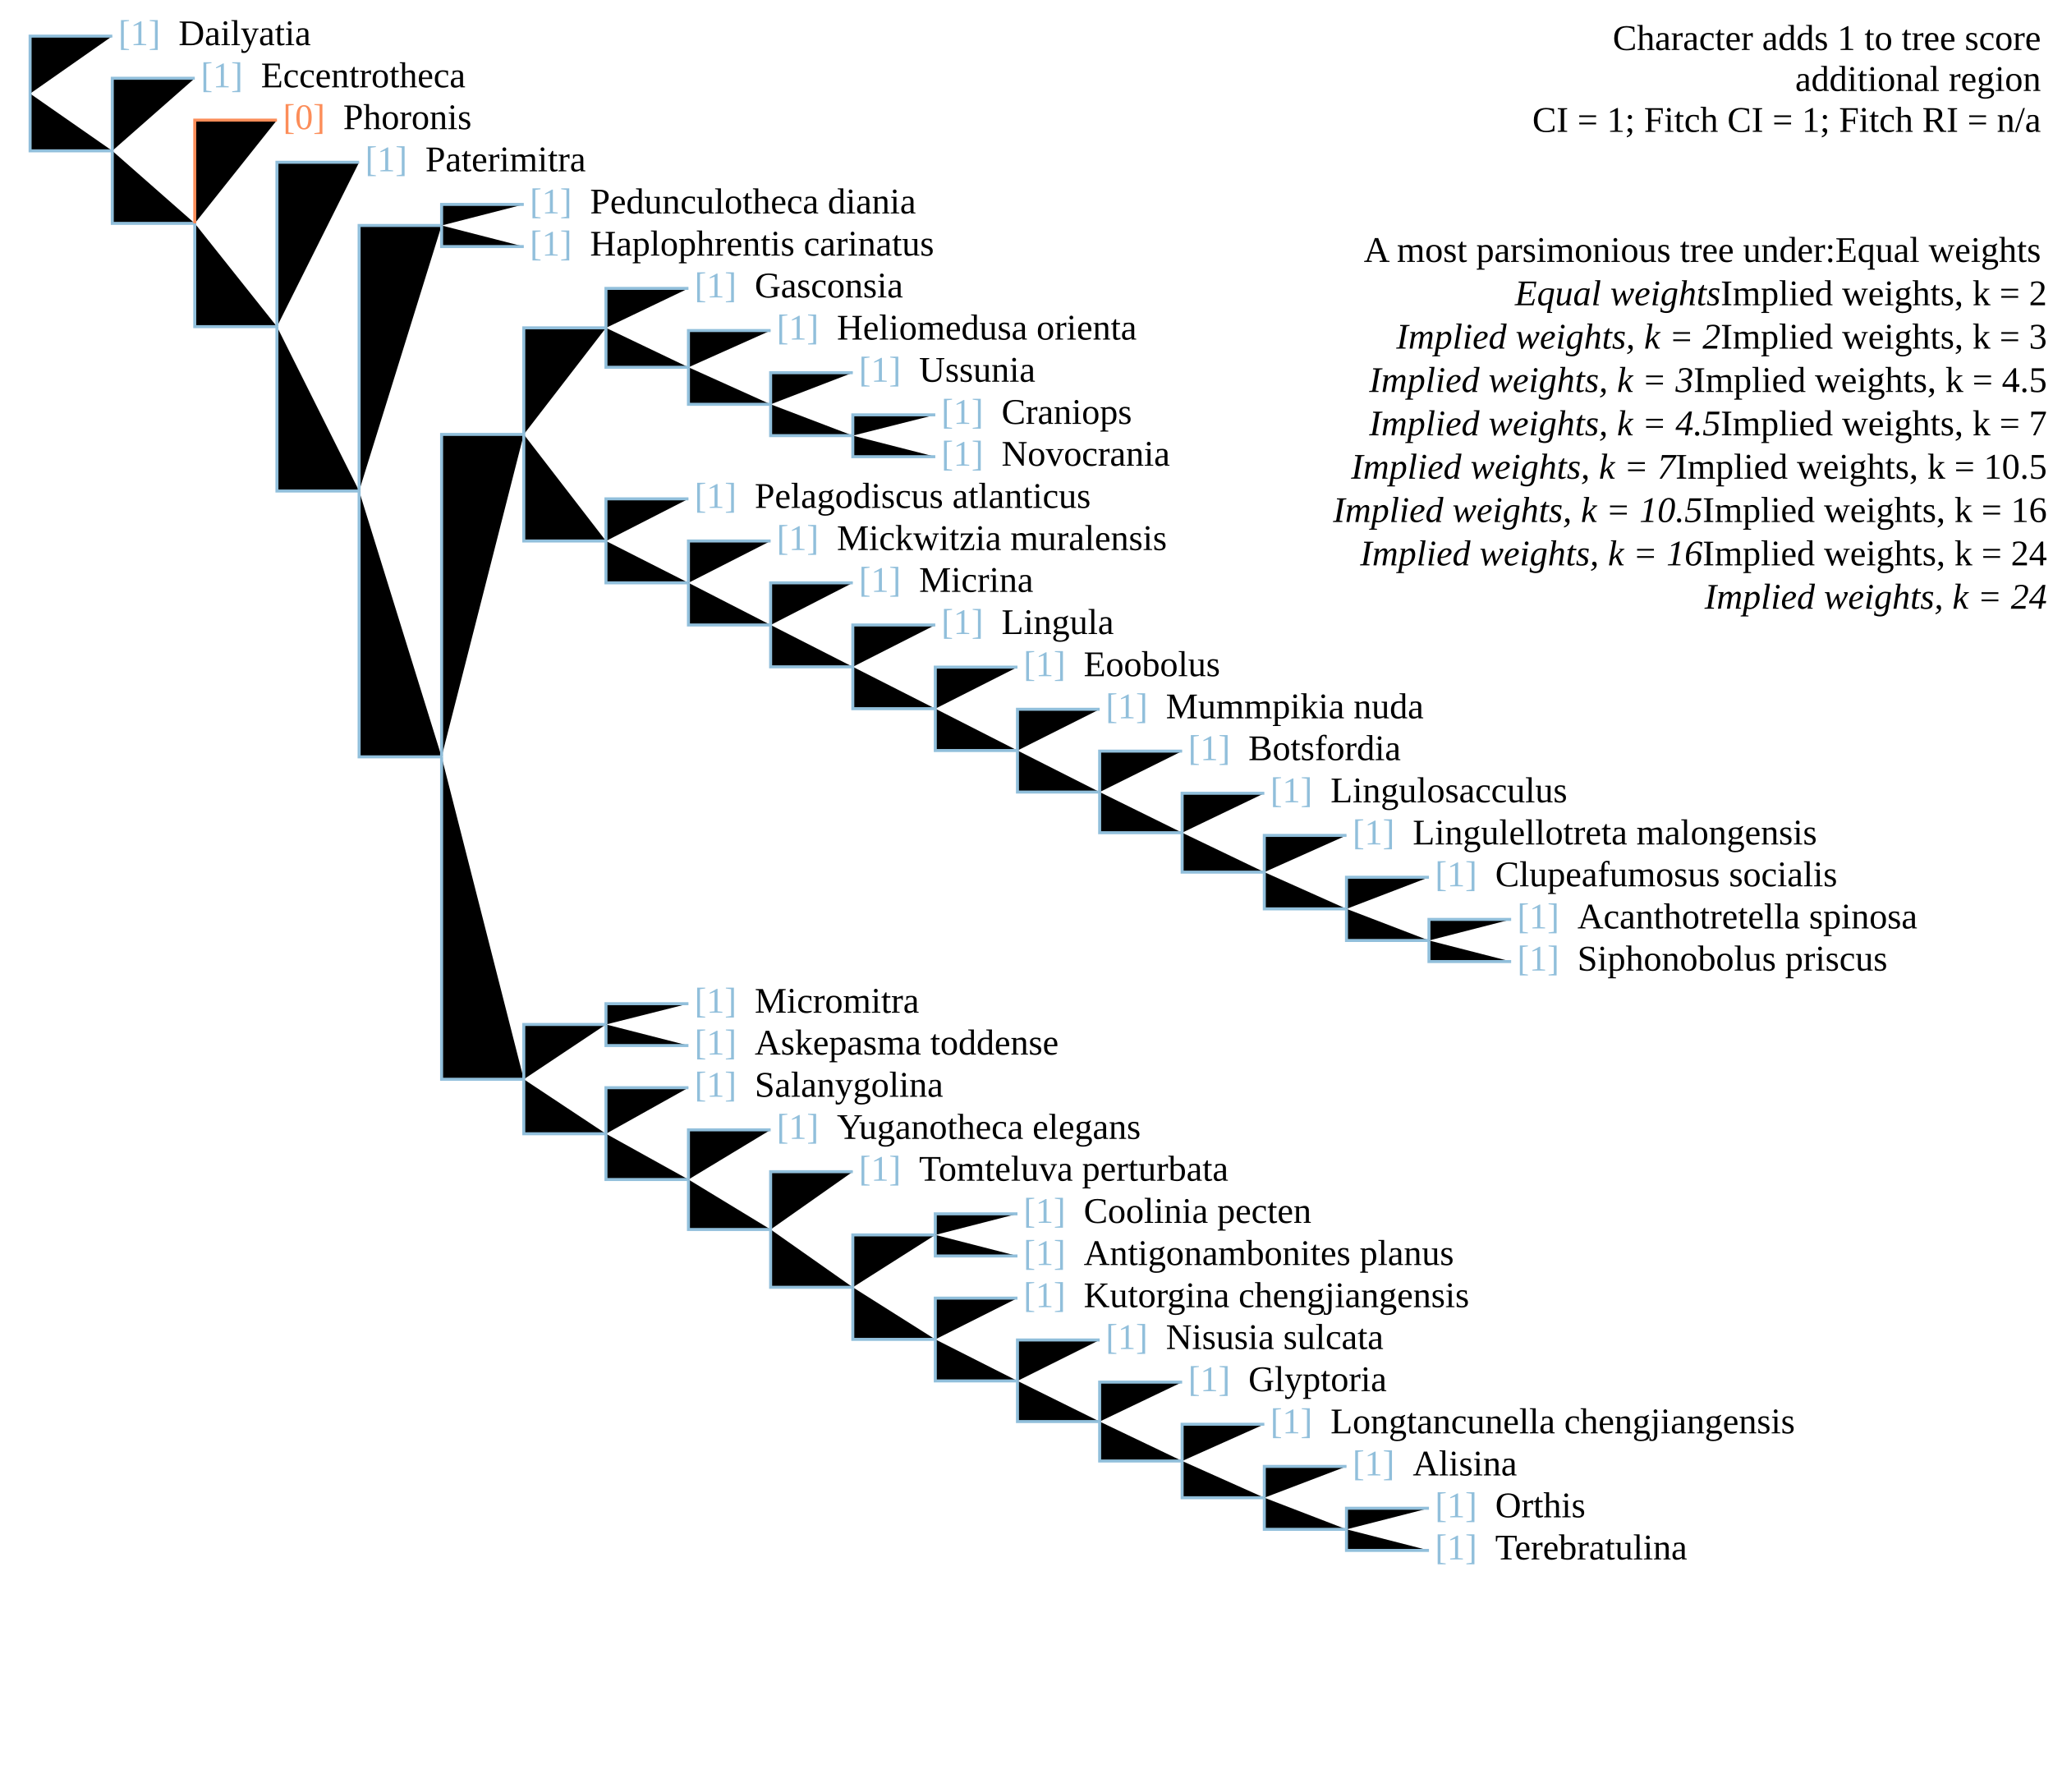
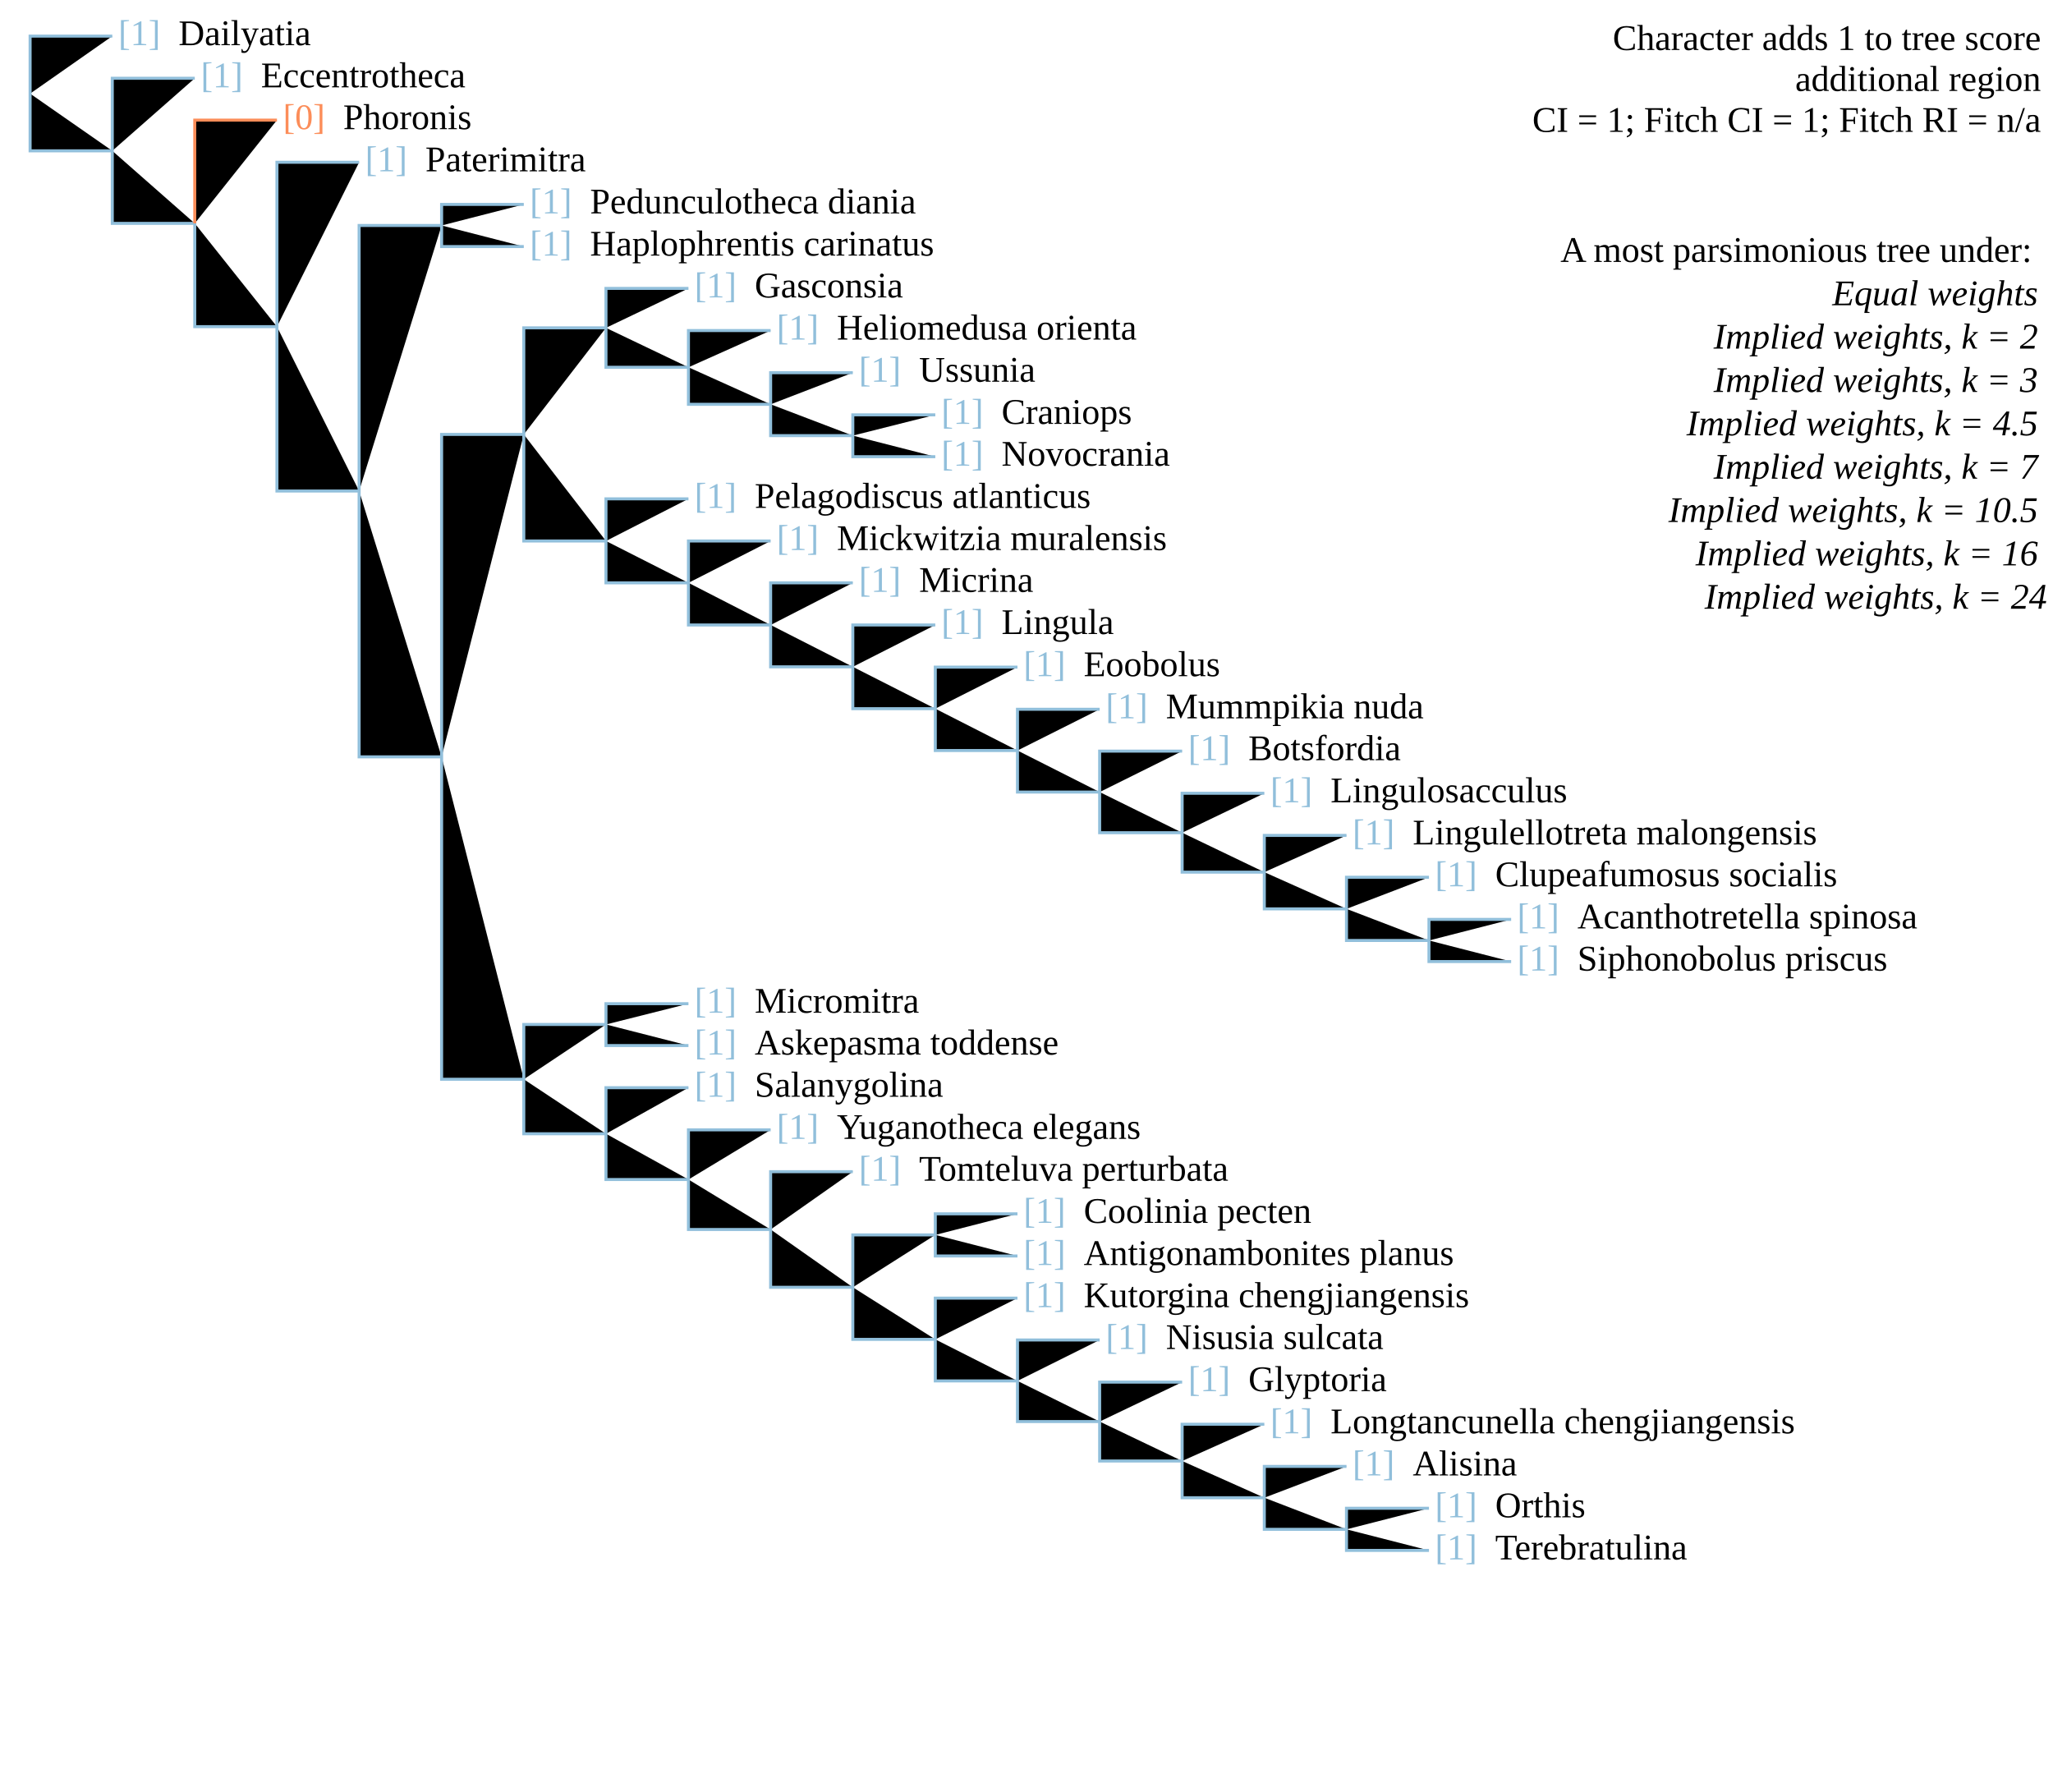
<svg xmlns="http://www.w3.org/2000/svg" version="1.1" width="682" height="595" class="tree" char="1">
  <text x="678" y="16.6" text-anchor="end" class="stepsLabel">Character adds <tspan class="score">1</tspan> to tree score</text>
  <text x="678" y="30.2" text-anchor="end" class="stepsLabel">
    <tspan class="score" /> additional region</text>
  <text x="678" y="43.8" text-anchor="end" class="stepsLabel">CI = 1; Fitch CI = 1; Fitch RI = n/a</text>
  <text x="678" y="71" text-anchor="end" class="stepsLabel">
-     <tspan dy="16">A most parsimonious tree under:</tspan>Equal weights<tspan x="680" style="font-style:italic" class="thisAn" dy="1.2em">Equal weights</tspan>Implied weights, k = 2<tspan x="680" style="font-style:italic" class="notThisAn" dy="1.2em">Implied weights, k = 2</tspan>Implied weights, k = 3<tspan x="680" style="font-style:italic" class="notThisAn" dy="1.2em">Implied weights, k = 3</tspan>Implied weights, k = 4.5<tspan x="680" style="font-style:italic" class="notThisAn" dy="1.2em">Implied weights, k = 4.5</tspan>Implied weights, k = 7<tspan x="680" style="font-style:italic" class="notThisAn" dy="1.2em">Implied weights, k = 7</tspan>Implied weights, k = 10.5<tspan x="680" style="font-style:italic" class="notThisAn" dy="1.2em">Implied weights, k = 10.5</tspan>Implied weights, k = 16<tspan x="680" style="font-style:italic" class="notThisAn" dy="1.2em">Implied weights, k = 16</tspan>Implied weights, k = 24<tspan x="680" style="font-style:italic" class="notThisAn" dy="1.2em">Implied weights, k = 24</tspan>
+     <tspan dy="16">A most parsimonious tree under:</tspan>
+     <tspan x="680" style="font-style:italic" class="thisAn" dy="1.2em">Equal weights</tspan>
+     <tspan x="680" style="font-style:italic" class="notThisAn" dy="1.2em">Implied weights, k = 2</tspan>
+     <tspan x="680" style="font-style:italic" class="notThisAn" dy="1.2em">Implied weights, k = 3</tspan>
+     <tspan x="680" style="font-style:italic" class="notThisAn" dy="1.2em">Implied weights, k = 4.5</tspan>
+     <tspan x="680" style="font-style:italic" class="notThisAn" dy="1.2em">Implied weights, k = 7</tspan>
+     <tspan x="680" style="font-style:italic" class="notThisAn" dy="1.2em">Implied weights, k = 10.5</tspan>
+     <tspan x="680" style="font-style:italic" class="notThisAn" dy="1.2em">Implied weights, k = 16</tspan>
+     <tspan x="680" style="font-style:italic" class="notThisAn" dy="1.2em">Implied weights, k = 24</tspan>
  </text>
  <text x="39.3" y="15" fill="#91bfdb" class="flag">[1]</text>
  <text x="59.3" y="15" class="taxonLabel">Dailyatia</text>
  <text x="66.7" y="29" fill="#91bfdb" class="flag">[1]</text>
  <text x="86.7" y="29" class="taxonLabel">Eccentrotheca</text>
  <text x="94" y="42.9" fill="#fc8d59" class="flag">[0]</text>
  <text x="114" y="42.9" class="taxonLabel">Phoronis</text>
  <text x="121.3" y="56.9" fill="#91bfdb" class="flag">[1]</text>
  <text x="141.3" y="56.9" class="taxonLabel">Paterimitra</text>
  <text x="176" y="70.9" fill="#91bfdb" class="flag">[1]</text>
  <text x="196" y="70.9" class="taxonLabel">Pedunculotheca diania</text>
  <text x="176" y="84.9" fill="#91bfdb" class="flag">[1]</text>
  <text x="196" y="84.9" class="taxonLabel">Haplophrentis carinatus</text>
  <text x="230.7" y="98.8" fill="#91bfdb" class="flag">[1]</text>
  <text x="250.7" y="98.8" class="taxonLabel">Gasconsia</text>
  <text x="258" y="112.8" fill="#91bfdb" class="flag">[1]</text>
  <text x="278" y="112.8" class="taxonLabel">Heliomedusa orienta</text>
  <text x="285.3" y="126.8" fill="#91bfdb" class="flag">[1]</text>
  <text x="305.3" y="126.8" class="taxonLabel">Ussunia</text>
  <text x="312.7" y="140.8" fill="#91bfdb" class="flag">[1]</text>
  <text x="332.7" y="140.8" class="taxonLabel">Craniops</text>
  <text x="312.7" y="154.7" fill="#91bfdb" class="flag">[1]</text>
  <text x="332.7" y="154.7" class="taxonLabel">Novocrania</text>
  <text x="230.7" y="168.7" fill="#91bfdb" class="flag">[1]</text>
  <text x="250.7" y="168.7" class="taxonLabel">Pelagodiscus atlanticus</text>
  <text x="258" y="182.7" fill="#91bfdb" class="flag">[1]</text>
  <text x="278" y="182.7" class="taxonLabel">Mickwitzia muralensis</text>
  <text x="285.3" y="196.6" fill="#91bfdb" class="flag">[1]</text>
  <text x="305.3" y="196.6" class="taxonLabel">Micrina</text>
  <text x="312.7" y="210.6" fill="#91bfdb" class="flag">[1]</text>
  <text x="332.7" y="210.6" class="taxonLabel">Lingula</text>
  <text x="340" y="224.6" fill="#91bfdb" class="flag">[1]</text>
  <text x="360" y="224.6" class="taxonLabel">Eoobolus</text>
  <text x="367.3" y="238.6" fill="#91bfdb" class="flag">[1]</text>
  <text x="387.3" y="238.6" class="taxonLabel">Mummpikia nuda</text>
  <text x="394.7" y="252.5" fill="#91bfdb" class="flag">[1]</text>
  <text x="414.7" y="252.5" class="taxonLabel">Botsfordia</text>
  <text x="422" y="266.5" fill="#91bfdb" class="flag">[1]</text>
  <text x="442" y="266.5" class="taxonLabel">Lingulosacculus</text>
  <text x="449.3" y="280.5" fill="#91bfdb" class="flag">[1]</text>
  <text x="469.3" y="280.5" class="taxonLabel">Lingulellotreta malongensis</text>
  <text x="476.7" y="294.4" fill="#91bfdb" class="flag">[1]</text>
  <text x="496.7" y="294.4" class="taxonLabel">Clupeafumosus socialis</text>
  <text x="504" y="308.4" fill="#91bfdb" class="flag">[1]</text>
  <text x="524" y="308.4" class="taxonLabel">Acanthotretella spinosa</text>
  <text x="504" y="322.4" fill="#91bfdb" class="flag">[1]</text>
  <text x="524" y="322.4" class="taxonLabel">Siphonobolus priscus</text>
  <text x="230.7" y="350.3" fill="#91bfdb" class="flag">[1]</text>
  <text x="250.7" y="350.3" class="taxonLabel">Askepasma toddense</text>
  <text x="230.7" y="336.4" fill="#91bfdb" class="flag">[1]</text>
  <text x="250.7" y="336.4" class="taxonLabel">Micromitra</text>
  <text x="230.7" y="364.3" fill="#91bfdb" class="flag">[1]</text>
  <text x="250.7" y="364.3" class="taxonLabel">Salanygolina</text>
  <text x="285.3" y="392.2" fill="#91bfdb" class="flag">[1]</text>
  <text x="305.3" y="392.2" class="taxonLabel">Tomteluva perturbata</text>
  <text x="258" y="378.3" fill="#91bfdb" class="flag">[1]</text>
  <text x="278" y="378.3" class="taxonLabel">Yuganotheca elegans</text>
  <text x="340" y="434.2" fill="#91bfdb" class="flag">[1]</text>
  <text x="360" y="434.2" class="taxonLabel">Kutorgina chengjiangensis</text>
  <text x="367.3" y="448.1" fill="#91bfdb" class="flag">[1]</text>
  <text x="387.3" y="448.1" class="taxonLabel">Nisusia sulcata</text>
  <text x="394.7" y="462.1" fill="#91bfdb" class="flag">[1]</text>
  <text x="414.7" y="462.1" class="taxonLabel">Glyptoria</text>
  <text x="422" y="476.1" fill="#91bfdb" class="flag">[1]</text>
  <text x="442" y="476.1" class="taxonLabel">Longtancunella chengjiangensis</text>
  <text x="449.3" y="490.1" fill="#91bfdb" class="flag">[1]</text>
  <text x="469.3" y="490.1" class="taxonLabel">Alisina</text>
  <text x="476.7" y="504" fill="#91bfdb" class="flag">[1]</text>
  <text x="496.7" y="504" class="taxonLabel">Orthis</text>
  <text x="476.7" y="518" fill="#91bfdb" class="flag">[1]</text>
  <text x="496.7" y="518" class="taxonLabel">Terebratulina</text>
  <text x="340" y="406.2" fill="#91bfdb" class="flag">[1]</text>
  <text x="360" y="406.2" class="taxonLabel">Coolinia pecten</text>
  <text x="340" y="420.2" fill="#91bfdb" class="flag">[1]</text>
  <text x="360" y="420.2" class="taxonLabel">Antigonambonites planus</text>
-   <path d="M10,31.1V12H37.3" stroke="#91bfdb" />
-   <path d="M10,31.1V50.1H37.3" stroke="#91bfdb" />
-   <path d="M37.3,50.1V26H64.7" stroke="#91bfdb" />
-   <path d="M37.3,50.1V74.2H64.7" stroke="#91bfdb" />
+   <path d="M10,31.1V12H37.3M10,31.1V50.1H37.3M37.3,50.1V26H64.7M37.3,50.1V74.2H64.7M64.7,74.2V108.5H92M92,108.5V53.9H119.3M92,108.5V163.1H119.3M119.3,163.1V74.9H146.7M146.7,74.9V67.9H174M146.7,74.9V81.9H174M119.3,163.1V251.4H146.7M146.7,251.4V144.3H174M174,144.3V108.9H201.3M201.3,108.9V95.8H228.7M201.3,108.9V122H228.7M228.7,122V109.8H256M228.7,122V134.3H256M256,134.3V123.8H283.3M256,134.3V144.7H283.3M283.3,144.7V137.8H310.7M283.3,144.7V151.7H310.7M174,144.3V179.7H201.3M201.3,179.7V165.7H228.7M201.3,179.7V193.6H228.7M228.7,193.6V179.7H256M228.7,193.6V207.6H256M256,207.6V193.6H283.3M256,207.6V221.5H283.3M283.3,221.5V207.6H310.7M283.3,221.5V235.4H310.7M310.7,235.4V221.6H338M310.7,235.4V249.3H338M338,249.3V235.6H365.3M338,249.3V263.1H365.3M365.3,263.1V249.5H392.7M365.3,263.1V276.6H392.7M392.7,276.6V263.5H420M392.7,276.6V289.7H420M420,289.7V277.5H447.3M420,289.7V301.9H447.3M447.3,301.9V291.4H474.7M447.3,301.9V312.4H474.7M474.7,312.4V305.4H502M474.7,312.4V319.4H502M146.7,251.4V358.5H174M174,358.5V340.3H201.3M201.3,340.3V333.4H228.7M201.3,340.3V347.3H228.7M174,358.5V376.6H201.3M201.3,376.6V361.3H228.7M201.3,376.6V391.8H228.7M228.7,391.8V375.3H256M228.7,391.8V408.4H256M256,408.4V389.2H283.3M256,408.4V427.6H283.3M283.3,427.6V410.2H310.7M310.7,410.2V403.2H338M310.7,410.2V417.2H338M283.3,427.6V444.9H310.7M310.7,444.9V431.2H338M310.7,444.9V458.7H338M338,458.7V445.1H365.3M338,458.7V472.2H365.3M365.3,472.2V459.1H392.7M365.3,472.2V485.3H392.7M392.7,485.3V473.1H420M392.7,485.3V497.5H420M420,497.5V487.1H447.3M420,497.5V508H447.3M447.3,508V501H474.7M447.3,508V515H474.7" stroke="#91bfdb" />
  <path d="M64.7,74.2V39.9H92" stroke="#fc8d59" />
-   <path d="M64.7,74.2V108.5H92" stroke="#91bfdb" />
-   <path d="M92,108.5V53.9H119.3" stroke="#91bfdb" />
-   <path d="M92,108.5V163.1H119.3" stroke="#91bfdb" />
-   <path d="M119.3,163.1V74.9H146.7" stroke="#91bfdb" />
-   <path d="M146.7,74.9V67.9H174" stroke="#91bfdb" />
-   <path d="M146.7,74.9V81.9H174" stroke="#91bfdb" />
-   <path d="M119.3,163.1V251.4H146.7" stroke="#91bfdb" />
-   <path d="M146.7,251.4V144.3H174" stroke="#91bfdb" />
-   <path d="M174,144.3V108.9H201.3" stroke="#91bfdb" />
-   <path d="M201.3,108.9V95.8H228.7" stroke="#91bfdb" />
-   <path d="M201.3,108.9V122H228.7" stroke="#91bfdb" />
-   <path d="M228.7,122V109.8H256" stroke="#91bfdb" />
-   <path d="M228.7,122V134.3H256" stroke="#91bfdb" />
-   <path d="M256,134.3V123.8H283.3" stroke="#91bfdb" />
-   <path d="M256,134.3V144.7H283.3" stroke="#91bfdb" />
-   <path d="M283.3,144.7V137.8H310.7" stroke="#91bfdb" />
-   <path d="M283.3,144.7V151.7H310.7" stroke="#91bfdb" />
-   <path d="M174,144.3V179.7H201.3" stroke="#91bfdb" />
-   <path d="M201.3,179.7V165.7H228.7" stroke="#91bfdb" />
-   <path d="M201.3,179.7V193.6H228.7" stroke="#91bfdb" />
-   <path d="M228.7,193.6V179.7H256" stroke="#91bfdb" />
-   <path d="M228.7,193.6V207.6H256" stroke="#91bfdb" />
-   <path d="M256,207.6V193.6H283.3" stroke="#91bfdb" />
-   <path d="M256,207.6V221.5H283.3" stroke="#91bfdb" />
-   <path d="M283.3,221.5V207.6H310.7" stroke="#91bfdb" />
-   <path d="M283.3,221.5V235.4H310.7" stroke="#91bfdb" />
-   <path d="M310.7,235.4V221.6H338" stroke="#91bfdb" />
-   <path d="M310.7,235.4V249.3H338" stroke="#91bfdb" />
-   <path d="M338,249.3V235.6H365.3" stroke="#91bfdb" />
-   <path d="M338,249.3V263.1H365.3" stroke="#91bfdb" />
-   <path d="M365.3,263.1V249.5H392.7" stroke="#91bfdb" />
-   <path d="M365.3,263.1V276.6H392.7" stroke="#91bfdb" />
-   <path d="M392.7,276.6V263.5H420" stroke="#91bfdb" />
-   <path d="M392.7,276.6V289.7H420" stroke="#91bfdb" />
-   <path d="M420,289.7V277.5H447.3" stroke="#91bfdb" />
-   <path d="M420,289.7V301.9H447.3" stroke="#91bfdb" />
-   <path d="M447.3,301.9V291.4H474.7" stroke="#91bfdb" />
-   <path d="M447.3,301.9V312.4H474.7" stroke="#91bfdb" />
-   <path d="M474.7,312.4V305.4H502" stroke="#91bfdb" />
-   <path d="M474.7,312.4V319.4H502" stroke="#91bfdb" />
-   <path d="M146.7,251.4V358.5H174" stroke="#91bfdb" />
-   <path d="M174,358.5V340.3H201.3" stroke="#91bfdb" />
-   <path d="M201.3,340.3V333.4H228.7" stroke="#91bfdb" />
-   <path d="M201.3,340.3V347.3H228.7" stroke="#91bfdb" />
-   <path d="M174,358.5V376.6H201.3" stroke="#91bfdb" />
-   <path d="M201.3,376.6V361.3H228.7" stroke="#91bfdb" />
-   <path d="M201.3,376.6V391.8H228.7" stroke="#91bfdb" />
-   <path d="M228.7,391.8V375.3H256" stroke="#91bfdb" />
-   <path d="M228.7,391.8V408.4H256" stroke="#91bfdb" />
-   <path d="M256,408.4V389.2H283.3" stroke="#91bfdb" />
-   <path d="M256,408.4V427.6H283.3" stroke="#91bfdb" />
-   <path d="M283.3,427.6V410.2H310.7" stroke="#91bfdb" />
-   <path d="M310.7,410.2V403.2H338" stroke="#91bfdb" />
-   <path d="M310.7,410.2V417.2H338" stroke="#91bfdb" />
-   <path d="M283.3,427.6V444.9H310.7" stroke="#91bfdb" />
-   <path d="M310.7,444.9V431.2H338" stroke="#91bfdb" />
-   <path d="M310.7,444.9V458.7H338" stroke="#91bfdb" />
-   <path d="M338,458.7V445.1H365.3" stroke="#91bfdb" />
-   <path d="M338,458.7V472.2H365.3" stroke="#91bfdb" />
-   <path d="M365.3,472.2V459.1H392.7" stroke="#91bfdb" />
-   <path d="M365.3,472.2V485.3H392.7" stroke="#91bfdb" />
-   <path d="M392.7,485.3V473.1H420" stroke="#91bfdb" />
-   <path d="M392.7,485.3V497.5H420" stroke="#91bfdb" />
-   <path d="M420,497.5V487.1H447.3" stroke="#91bfdb" />
-   <path d="M420,497.5V508H447.3" stroke="#91bfdb" />
-   <path d="M447.3,508V501H474.7" stroke="#91bfdb" />
-   <path d="M447.3,508V515H474.7" stroke="#91bfdb" />
</svg>
